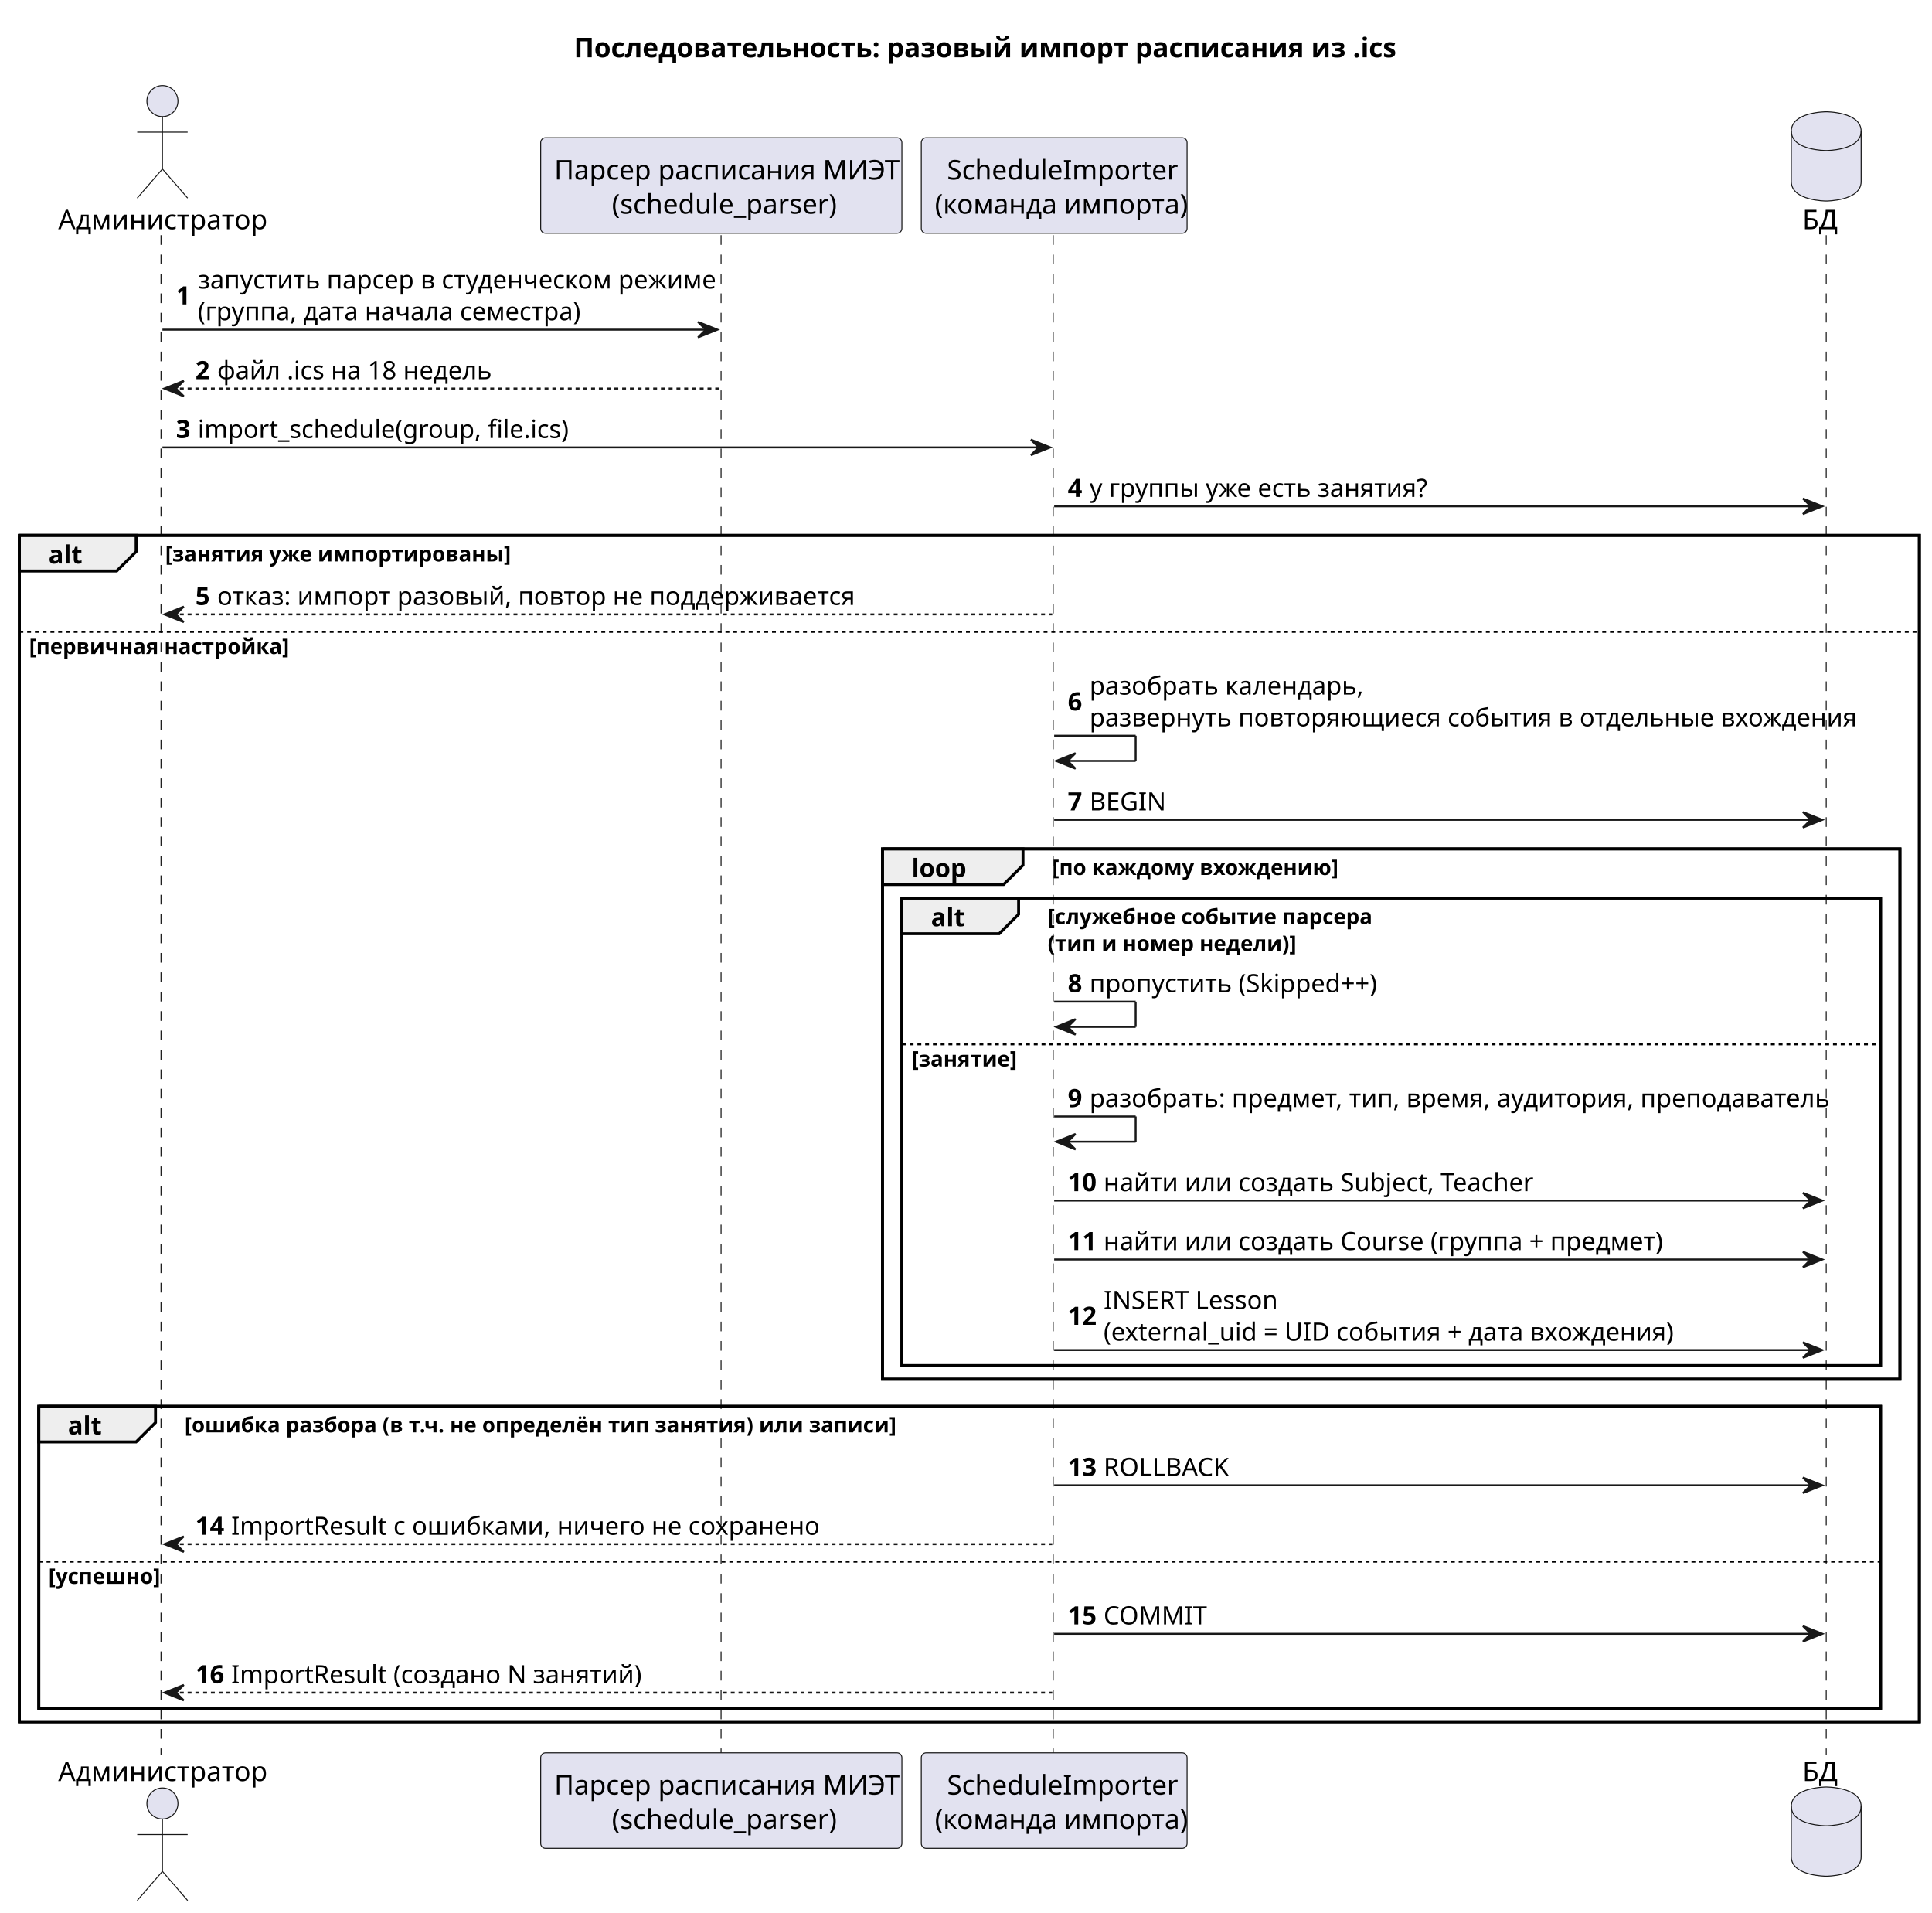
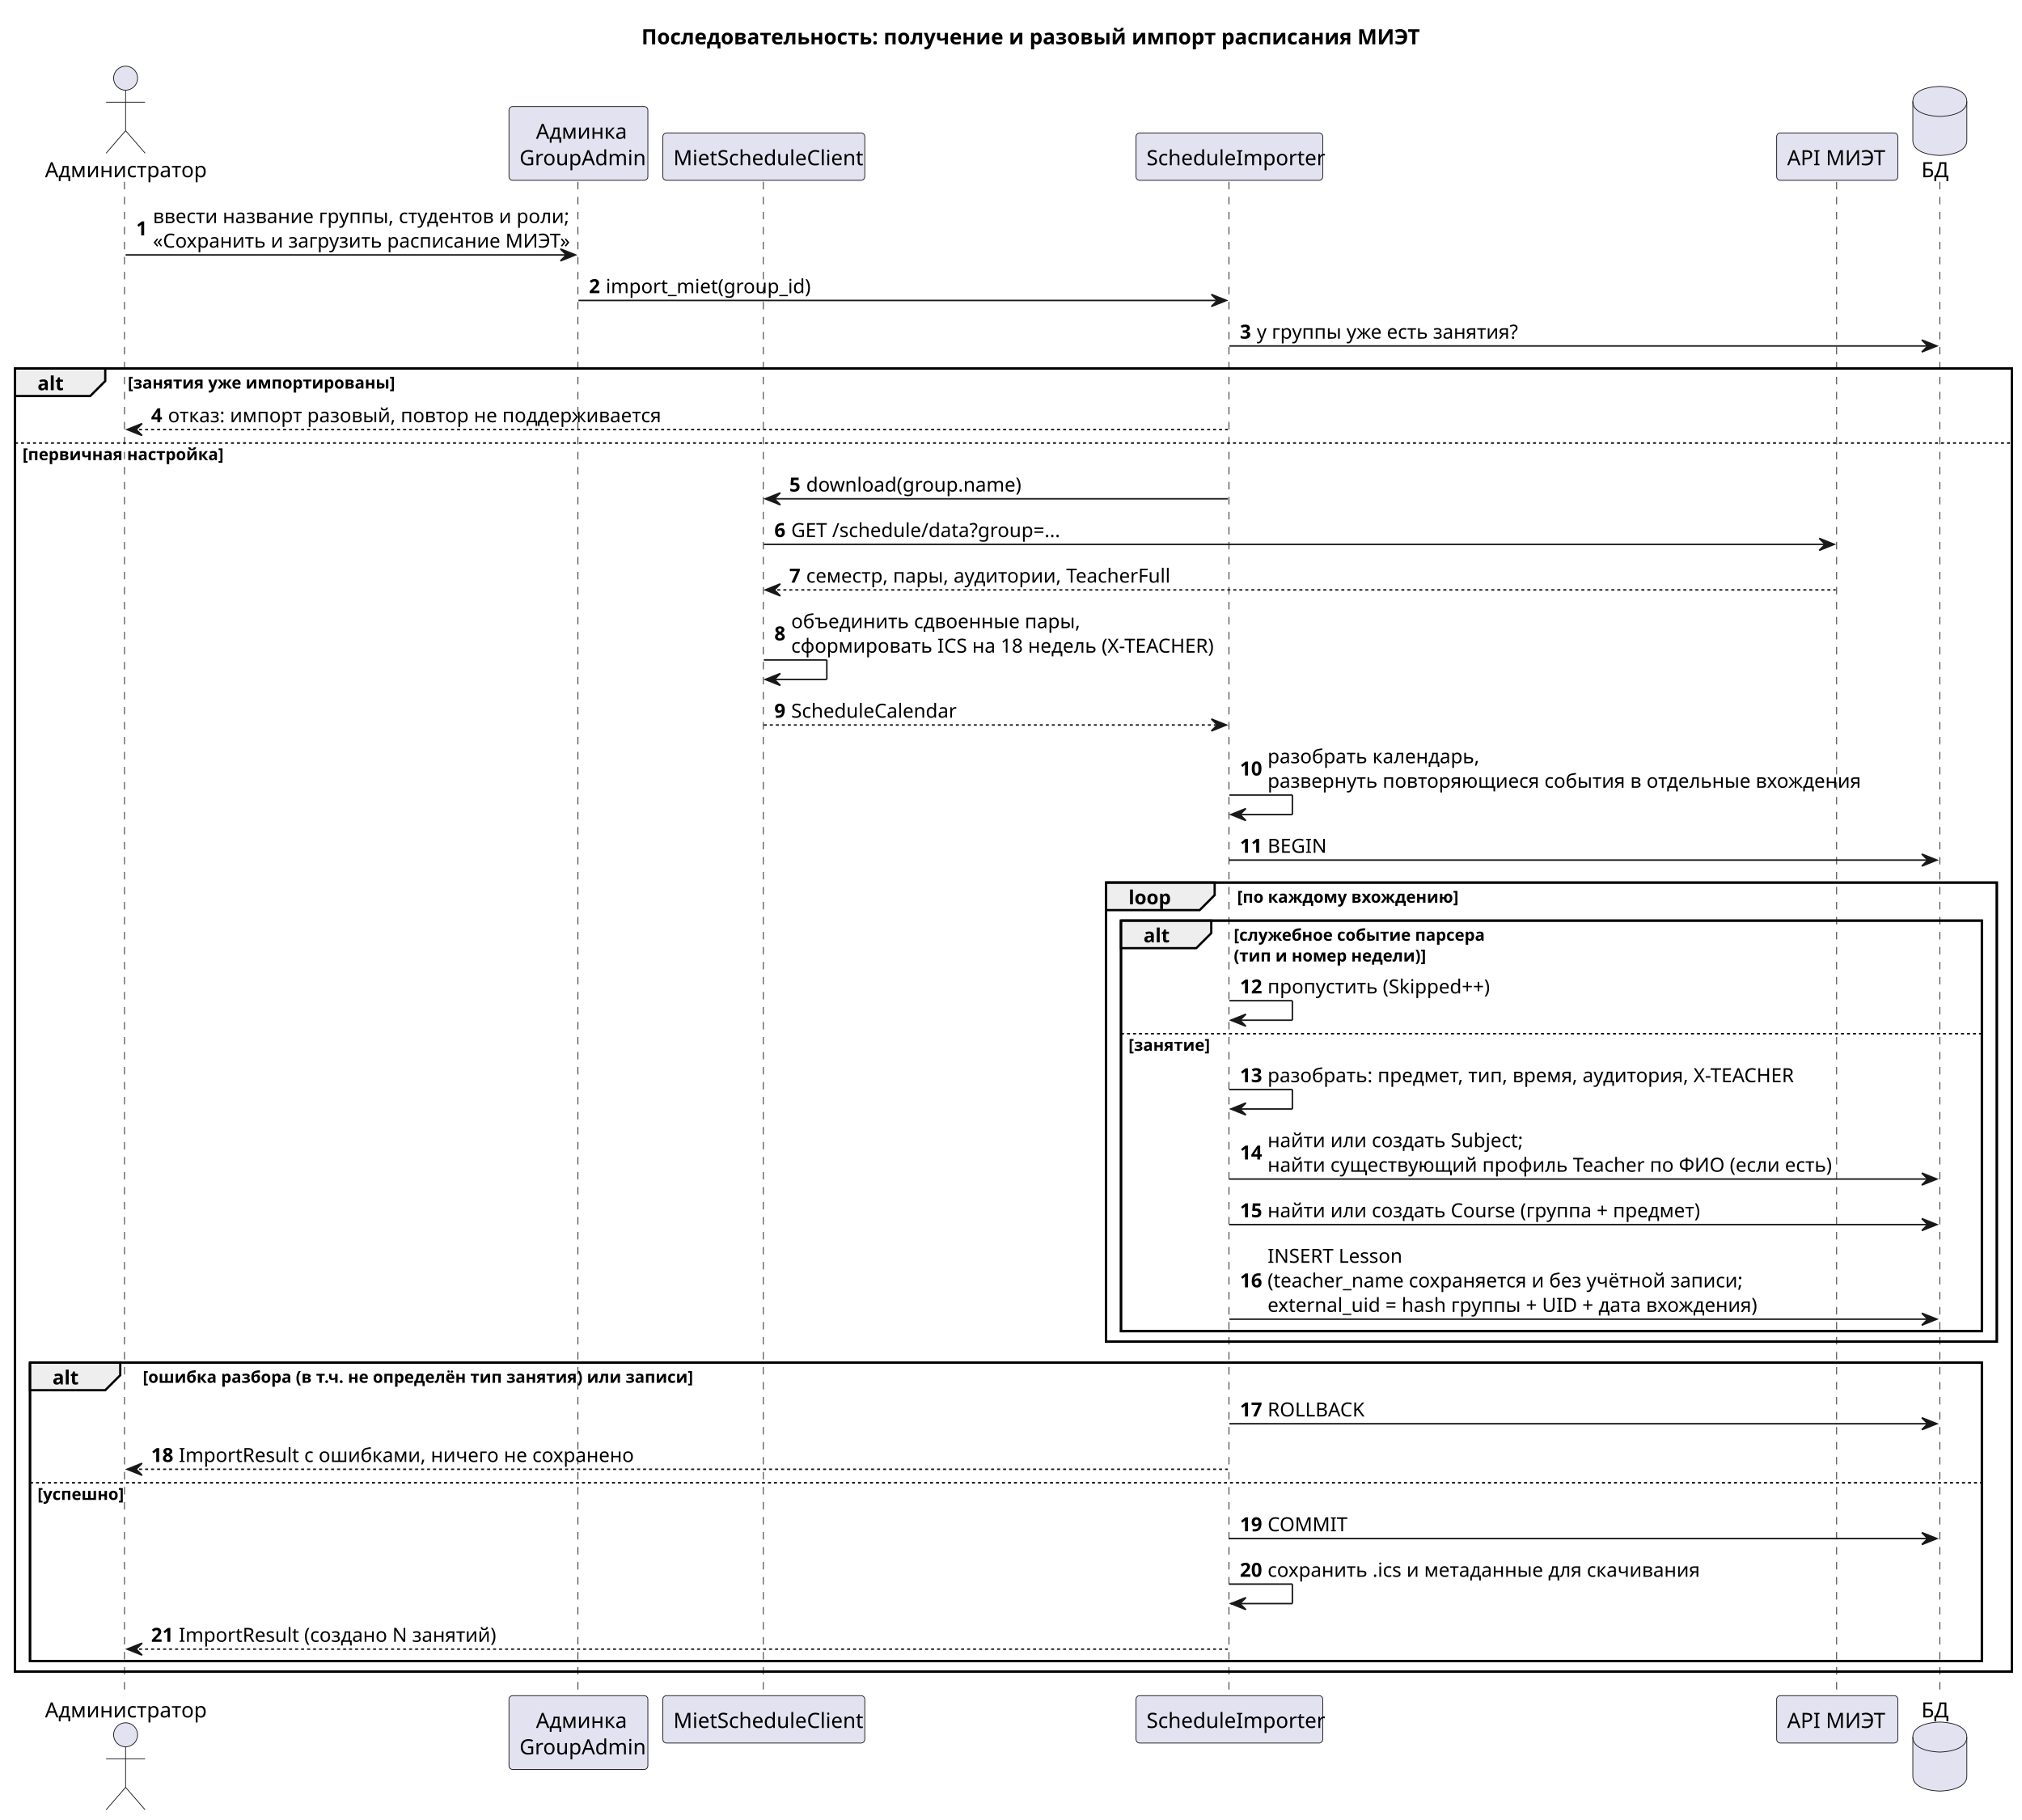
- <svg xmlns="http://www.w3.org/2000/svg" contentStyleType="text/css" data-diagram-type="SEQUENCE" height="986px" preserveAspectRatio="none" style="width:996px;height:986px;background:#FFFFFF;" version="1.1" viewBox="0 0 996 986" width="996px" zoomAndPan="magnify">
+ <svg xmlns="http://www.w3.org/2000/svg" contentStyleType="text/css" data-diagram-type="SEQUENCE" height="1213px" preserveAspectRatio="none" style="width:1348px;height:1213px;background:#FFFFFF;" version="1.1" viewBox="0 0 1348 1213" width="1348px" zoomAndPan="magnify">
  <defs />
  <g>
-     <text fill="#000000" font-family="sans-serif" font-size="14" font-weight="bold" lengthAdjust="spacing" textLength="406.725" x="295.873" y="29.533">Последовательность: разовый импорт расписания из .ics</text>
-     <rect fill="none" height="611.508" style="stroke:#000000;stroke-width:1.5;" width="979.472" x="10" y="275.977" />
-     <rect fill="none" height="273.32" style="stroke:#000000;stroke-width:1.5;" width="524.519" x="454.953" y="437.57" />
-     <rect fill="none" height="240.969" style="stroke:#000000;stroke-width:1.5;" width="504.519" x="464.953" y="462.922" />
-     <rect fill="none" height="155.594" style="stroke:#000000;stroke-width:1.5;" width="949.472" x="20" y="724.891" />
-     <g>
-       <rect fill="#000000" fill-opacity="0" height="783.266" width="8" x="79.736" y="121.219" />
-       <line style="stroke:#181818;stroke-width:0.5;stroke-dasharray:5,5;" x1="83" x2="83" y1="121.219" y2="904.484" />
-     </g>
-     <g>
-       <rect fill="#000000" fill-opacity="0" height="783.266" width="8" x="367.844" y="121.219" />
-       <line style="stroke:#181818;stroke-width:0.5;stroke-dasharray:5,5;" x1="371.735" x2="371.735" y1="121.219" y2="904.484" />
-     </g>
-     <g>
-       <rect fill="#000000" fill-opacity="0" height="783.266" width="8" x="539.463" y="121.219" />
-       <line style="stroke:#181818;stroke-width:0.5;stroke-dasharray:5,5;" x1="542.953" x2="542.953" y1="121.219" y2="904.484" />
-     </g>
-     <g>
-       <rect fill="#000000" fill-opacity="0" height="783.266" width="8" x="937.472" y="121.219" />
-       <line style="stroke:#181818;stroke-width:0.5;stroke-dasharray:5,5;" x1="941.472" x2="941.472" y1="121.219" y2="904.484" />
+     <text fill="#000000" font-family="sans-serif" font-size="14" font-weight="bold" lengthAdjust="spacing" textLength="494.99" x="427.615" y="29.533">Последовательность: получение и разовый импорт расписания МИЭТ</text>
+     <rect fill="none" height="868.672" style="stroke:#000000;stroke-width:1.5;" width="1331.221" x="10" y="245.625" />
+     <rect fill="none" height="306.023" style="stroke:#000000;stroke-width:1.5;" width="593.887" x="737.334" y="588.328" />
+     <rect fill="none" height="273.672" style="stroke:#000000;stroke-width:1.5;" width="573.887" x="747.334" y="613.68" />
+     <rect fill="none" height="198.945" style="stroke:#000000;stroke-width:1.5;" width="1301.221" x="20" y="908.352" />
+     <g>
+       <rect fill="#000000" fill-opacity="0" height="1010.078" width="8" x="79.736" y="121.219" />
+       <line style="stroke:#181818;stroke-width:0.5;stroke-dasharray:5,5;" x1="83" x2="83" y1="121.219" y2="1131.297" />
+     </g>
+     <g>
+       <rect fill="#000000" fill-opacity="0" height="1010.078" width="8" x="381.612" y="121.219" />
+       <line style="stroke:#181818;stroke-width:0.5;stroke-dasharray:5,5;" x1="385.316" x2="385.316" y1="121.219" y2="1131.297" />
+     </g>
+     <g>
+       <rect fill="#000000" fill-opacity="0" height="1010.078" width="8" x="505.219" y="121.219" />
+       <line style="stroke:#181818;stroke-width:0.5;stroke-dasharray:5,5;" x1="508.909" x2="508.909" y1="121.219" y2="1131.297" />
+     </g>
+     <g>
+       <rect fill="#000000" fill-opacity="0" height="1010.078" width="8" x="815.585" y="121.219" />
+       <line style="stroke:#181818;stroke-width:0.5;stroke-dasharray:5,5;" x1="819.334" x2="819.334" y1="121.219" y2="1131.297" />
+     </g>
+     <g>
+       <rect fill="#000000" fill-opacity="0" height="1010.078" width="8" x="1220.824" y="121.219" />
+       <line style="stroke:#181818;stroke-width:0.5;stroke-dasharray:5,5;" x1="1224.427" x2="1224.427" y1="121.219" y2="1131.297" />
+     </g>
+     <g>
+       <rect fill="#000000" fill-opacity="0" height="1010.078" width="8" x="1289.221" y="121.219" />
+       <line style="stroke:#181818;stroke-width:0.5;stroke-dasharray:5,5;" x1="1293.221" x2="1293.221" y1="121.219" y2="1131.297" />
    </g>
    <g class="participant participant-head" data-participant="A">
      <text fill="#000000" font-family="sans-serif" font-size="14" lengthAdjust="spacing" textLength="101.473" x="30" y="118.143">Администратор</text>
      <ellipse cx="83.736" cy="52.109" fill="#E2E2F0" rx="8" ry="8" style="stroke:#181818;stroke-width:0.5;" />
      <path d="M83.736,60.109 L83.736,87.109 M70.736,68.109 L96.736,68.109 M83.736,87.109 L70.736,102.109 M83.736,87.109 L96.736,102.109" fill="none" style="stroke:#181818;stroke-width:0.5;" />
    </g>
    <g class="participant participant-tail" data-participant="A">
-       <text fill="#000000" font-family="sans-serif" font-size="14" lengthAdjust="spacing" textLength="101.473" x="30" y="918.018">Администратор</text>
-       <ellipse cx="83.736" cy="929.594" fill="#E2E2F0" rx="8" ry="8" style="stroke:#181818;stroke-width:0.5;" />
-       <path d="M83.736,937.594 L83.736,964.594 M70.736,945.594 L96.736,945.594 M83.736,964.594 L70.736,979.594 M83.736,964.594 L96.736,979.594" fill="none" style="stroke:#181818;stroke-width:0.5;" />
+       <text fill="#000000" font-family="sans-serif" font-size="14" lengthAdjust="spacing" textLength="101.473" x="30" y="1144.83">Администратор</text>
+       <ellipse cx="83.736" cy="1156.406" fill="#E2E2F0" rx="8" ry="8" style="stroke:#181818;stroke-width:0.5;" />
+       <path d="M83.736,1164.406 L83.736,1191.406 M70.736,1172.406 L96.736,1172.406 M83.736,1191.406 L70.736,1206.406 M83.736,1191.406 L96.736,1206.406" fill="none" style="stroke:#181818;stroke-width:0.5;" />
+     </g>
+     <g class="participant participant-head" data-participant="UI">
+       <rect fill="#E2E2F0" height="49.219" rx="2.5" ry="2.5" style="stroke:#181818;stroke-width:0.5;" width="92.593" x="339.316" y="71" />
+       <text fill="#000000" font-family="sans-serif" font-size="14" lengthAdjust="spacing" textLength="56.595" x="357.315" y="92.533">Админка</text>
+       <text fill="#000000" font-family="sans-serif" font-size="14" lengthAdjust="spacing" textLength="78.593" x="346.316" y="110.143">GroupAdmin</text>
+     </g>
+     <g class="participant participant-tail" data-participant="UI">
+       <rect fill="#E2E2F0" height="49.219" rx="2.5" ry="2.5" style="stroke:#181818;stroke-width:0.5;" width="92.593" x="339.316" y="1130.297" />
+       <text fill="#000000" font-family="sans-serif" font-size="14" lengthAdjust="spacing" textLength="56.595" x="357.315" y="1151.83">Админка</text>
+       <text fill="#000000" font-family="sans-serif" font-size="14" lengthAdjust="spacing" textLength="78.593" x="346.316" y="1169.439">GroupAdmin</text>
    </g>
    <g class="participant participant-head" data-participant="P">
-       <rect fill="#E2E2F0" height="49.219" rx="2.5" ry="2.5" style="stroke:#181818;stroke-width:0.5;" width="186.218" x="278.735" y="71" />
-       <text fill="#000000" font-family="sans-serif" font-size="14" lengthAdjust="spacing" textLength="172.218" x="285.735" y="92.533">Парсер расписания МИЭТ</text>
-       <text fill="#000000" font-family="sans-serif" font-size="14" lengthAdjust="spacing" textLength="112.834" x="315.427" y="110.143">(schedule_parser)</text>
+       <rect fill="#E2E2F0" height="31.609" rx="2.5" ry="2.5" style="stroke:#181818;stroke-width:0.5;" width="134.62" x="441.909" y="88.609" />
+       <text fill="#000000" font-family="sans-serif" font-size="14" lengthAdjust="spacing" textLength="120.62" x="448.909" y="110.143">MietScheduleClient</text>
    </g>
    <g class="participant participant-tail" data-participant="P">
-       <rect fill="#E2E2F0" height="49.219" rx="2.5" ry="2.5" style="stroke:#181818;stroke-width:0.5;" width="186.218" x="278.735" y="903.484" />
-       <text fill="#000000" font-family="sans-serif" font-size="14" lengthAdjust="spacing" textLength="172.218" x="285.735" y="925.018">Парсер расписания МИЭТ</text>
-       <text fill="#000000" font-family="sans-serif" font-size="14" lengthAdjust="spacing" textLength="112.834" x="315.427" y="942.627">(schedule_parser)</text>
+       <rect fill="#E2E2F0" height="31.609" rx="2.5" ry="2.5" style="stroke:#181818;stroke-width:0.5;" width="134.62" x="441.909" y="1130.297" />
+       <text fill="#000000" font-family="sans-serif" font-size="14" lengthAdjust="spacing" textLength="120.62" x="448.909" y="1151.83">MietScheduleClient</text>
    </g>
    <g class="participant participant-head" data-participant="I">
-       <rect fill="#E2E2F0" height="49.219" rx="2.5" ry="2.5" style="stroke:#181818;stroke-width:0.5;" width="137.019" x="474.953" y="71" />
-       <text fill="#000000" font-family="sans-serif" font-size="14" lengthAdjust="spacing" textLength="110.503" x="488.211" y="92.533">ScheduleImporter</text>
-       <text fill="#000000" font-family="sans-serif" font-size="14" lengthAdjust="spacing" textLength="123.019" x="481.953" y="110.143">(команда импорта)</text>
+       <rect fill="#E2E2F0" height="31.609" rx="2.5" ry="2.5" style="stroke:#181818;stroke-width:0.5;" width="124.503" x="757.334" y="88.609" />
+       <text fill="#000000" font-family="sans-serif" font-size="14" lengthAdjust="spacing" textLength="110.503" x="764.334" y="110.143">ScheduleImporter</text>
    </g>
    <g class="participant participant-tail" data-participant="I">
-       <rect fill="#E2E2F0" height="49.219" rx="2.5" ry="2.5" style="stroke:#181818;stroke-width:0.5;" width="137.019" x="474.953" y="903.484" />
-       <text fill="#000000" font-family="sans-serif" font-size="14" lengthAdjust="spacing" textLength="110.503" x="488.211" y="925.018">ScheduleImporter</text>
-       <text fill="#000000" font-family="sans-serif" font-size="14" lengthAdjust="spacing" textLength="123.019" x="481.953" y="942.627">(команда импорта)</text>
+       <rect fill="#E2E2F0" height="31.609" rx="2.5" ry="2.5" style="stroke:#181818;stroke-width:0.5;" width="124.503" x="757.334" y="1130.297" />
+       <text fill="#000000" font-family="sans-serif" font-size="14" lengthAdjust="spacing" textLength="110.503" x="764.334" y="1151.83">ScheduleImporter</text>
+     </g>
+     <g class="participant participant-head" data-participant="API">
+       <rect fill="#E2E2F0" height="31.609" rx="2.5" ry="2.5" style="stroke:#181818;stroke-width:0.5;" width="80.794" x="1184.427" y="88.609" />
+       <text fill="#000000" font-family="sans-serif" font-size="14" lengthAdjust="spacing" textLength="66.794" x="1191.427" y="110.143">API МИЭТ</text>
+     </g>
+     <g class="participant participant-tail" data-participant="API">
+       <rect fill="#E2E2F0" height="31.609" rx="2.5" ry="2.5" style="stroke:#181818;stroke-width:0.5;" width="80.794" x="1184.427" y="1130.297" />
+       <text fill="#000000" font-family="sans-serif" font-size="14" lengthAdjust="spacing" textLength="66.794" x="1191.427" y="1151.83">API МИЭТ</text>
    </g>
    <g class="participant participant-head" data-participant="DB">
-       <text fill="#000000" font-family="sans-serif" font-size="14" lengthAdjust="spacing" textLength="18.669" x="929.137" y="118.143">БД</text>
-       <path d="M923.472,67.609 C923.472,57.609 941.472,57.609 941.472,57.609 C941.472,57.609 959.472,57.609 959.472,67.609 L959.472,93.609 C959.472,103.609 941.472,103.609 941.472,103.609 C941.472,103.609 923.472,103.609 923.472,93.609 L923.472,67.609" fill="#E2E2F0" style="stroke:#181818;stroke-width:0.5;" />
-       <path d="M923.472,67.609 C923.472,77.609 941.472,77.609 941.472,77.609 C941.472,77.609 959.472,77.609 959.472,67.609" fill="none" style="stroke:#181818;stroke-width:0.5;" />
+       <text fill="#000000" font-family="sans-serif" font-size="14" lengthAdjust="spacing" textLength="18.669" x="1280.887" y="118.143">БД</text>
+       <path d="M1275.221,67.609 C1275.221,57.609 1293.221,57.609 1293.221,57.609 C1293.221,57.609 1311.221,57.609 1311.221,67.609 L1311.221,93.609 C1311.221,103.609 1293.221,103.609 1293.221,103.609 C1293.221,103.609 1275.221,103.609 1275.221,93.609 L1275.221,67.609" fill="#E2E2F0" style="stroke:#181818;stroke-width:0.5;" />
+       <path d="M1275.221,67.609 C1275.221,77.609 1293.221,77.609 1293.221,77.609 C1293.221,77.609 1311.221,77.609 1311.221,67.609" fill="none" style="stroke:#181818;stroke-width:0.5;" />
    </g>
    <g class="participant participant-tail" data-participant="DB">
-       <text fill="#000000" font-family="sans-serif" font-size="14" lengthAdjust="spacing" textLength="18.669" x="929.137" y="918.018">БД</text>
-       <path d="M923.472,931.094 C923.472,921.094 941.472,921.094 941.472,921.094 C941.472,921.094 959.472,921.094 959.472,931.094 L959.472,957.094 C959.472,967.094 941.472,967.094 941.472,967.094 C941.472,967.094 923.472,967.094 923.472,957.094 L923.472,931.094" fill="#E2E2F0" style="stroke:#181818;stroke-width:0.5;" />
-       <path d="M923.472,931.094 C923.472,941.094 941.472,941.094 941.472,941.094 C941.472,941.094 959.472,941.094 959.472,931.094" fill="none" style="stroke:#181818;stroke-width:0.5;" />
-     </g>
-     <g class="message" data-participant-1="A" data-participant-2="P">
-       <polygon fill="#181818" points="359.844,165.922,369.844,169.922,359.844,173.922,363.844,169.922" style="stroke:#181818;stroke-width:1;" />
-       <line style="stroke:#181818;stroke-width:1;" x1="83.736" x2="365.844" y1="169.922" y2="169.922" />
+       <text fill="#000000" font-family="sans-serif" font-size="14" lengthAdjust="spacing" textLength="18.669" x="1280.887" y="1144.83">БД</text>
+       <path d="M1275.221,1157.906 C1275.221,1147.906 1293.221,1147.906 1293.221,1147.906 C1293.221,1147.906 1311.221,1147.906 1311.221,1157.906 L1311.221,1183.906 C1311.221,1193.906 1293.221,1193.906 1293.221,1193.906 C1293.221,1193.906 1275.221,1193.906 1275.221,1183.906 L1275.221,1157.906" fill="#E2E2F0" style="stroke:#181818;stroke-width:0.5;" />
+       <path d="M1275.221,1157.906 C1275.221,1167.906 1293.221,1167.906 1293.221,1167.906 C1293.221,1167.906 1311.221,1167.906 1311.221,1157.906" fill="none" style="stroke:#181818;stroke-width:0.5;" />
+     </g>
+     <g class="message" data-participant-1="A" data-participant-2="UI">
+       <polygon fill="#181818" points="373.612,165.922,383.612,169.922,373.612,173.922,377.612,169.922" style="stroke:#181818;stroke-width:1;" />
+       <line style="stroke:#181818;stroke-width:1;" x1="83.736" x2="379.612" y1="169.922" y2="169.922" />
      <text fill="#000000" font-family="sans-serif" font-size="13" font-weight="bold" lengthAdjust="spacing" textLength="7.23" x="90.736" y="156.89">1</text>
-       <text fill="#000000" font-family="sans-serif" font-size="13" lengthAdjust="spacing" textLength="252.878" x="101.966" y="148.714">запустить парсер в студенческом режиме</text>
-       <text fill="#000000" font-family="sans-serif" font-size="13" lengthAdjust="spacing" textLength="190.925" x="101.966" y="165.065">(группа, дата начала семестра)</text>
-     </g>
-     <g class="message" data-participant-1="P" data-participant-2="A">
-       <polygon fill="#181818" points="94.736,196.273,84.736,200.273,94.736,204.273,90.736,200.273" style="stroke:#181818;stroke-width:1;" />
-       <line style="stroke:#181818;stroke-width:1;stroke-dasharray:2,2;" x1="88.736" x2="370.844" y1="200.273" y2="200.273" />
-       <text fill="#000000" font-family="sans-serif" font-size="13" font-weight="bold" lengthAdjust="spacing" textLength="7.23" x="100.736" y="195.417">2</text>
-       <text fill="#000000" font-family="sans-serif" font-size="13" lengthAdjust="spacing" textLength="139.172" x="111.966" y="195.417">файл .ics на 18 недель</text>
-     </g>
-     <g class="message" data-participant-1="A" data-participant-2="I">
-       <polygon fill="#181818" points="531.463,226.625,541.463,230.625,531.463,234.625,535.463,230.625" style="stroke:#181818;stroke-width:1;" />
-       <line style="stroke:#181818;stroke-width:1;" x1="83.736" x2="537.463" y1="230.625" y2="230.625" />
-       <text fill="#000000" font-family="sans-serif" font-size="13" font-weight="bold" lengthAdjust="spacing" textLength="7.23" x="90.736" y="225.769">3</text>
-       <text fill="#000000" font-family="sans-serif" font-size="13" lengthAdjust="spacing" textLength="180.635" x="101.966" y="225.769">import_schedule(group, file.ics)</text>
-     </g>
-     <g class="message" data-participant-1="I" data-participant-2="DB">
-       <polygon fill="#181818" points="929.472,256.977,939.472,260.977,929.472,264.977,933.472,260.977" style="stroke:#181818;stroke-width:1;" />
-       <line style="stroke:#181818;stroke-width:1;" x1="543.463" x2="935.472" y1="260.977" y2="260.977" />
-       <text fill="#000000" font-family="sans-serif" font-size="13" font-weight="bold" lengthAdjust="spacing" textLength="7.23" x="550.463" y="256.12">4</text>
-       <text fill="#000000" font-family="sans-serif" font-size="13" lengthAdjust="spacing" textLength="166.62" x="561.693" y="256.12">у группы уже есть занятия?</text>
-     </g>
-     <path d="M10,275.977 L70.171,275.977 L70.171,284.328 L60.171,294.328 L10,294.328 L10,275.977" fill="#EEEEEE" style="stroke:#000000;stroke-width:1.5;" />
-     <rect fill="none" height="611.508" style="stroke:#000000;stroke-width:1.5;" width="979.472" x="10" y="275.977" />
-     <text fill="#000000" font-family="sans-serif" font-size="13" font-weight="bold" lengthAdjust="spacing" textLength="15.171" x="25" y="290.472">alt</text>
-     <text fill="#000000" font-family="sans-serif" font-size="11" font-weight="bold" lengthAdjust="spacing" textLength="166.176" x="85.171" y="289.396">[занятия уже импортированы]</text>
+       <text fill="#000000" font-family="sans-serif" font-size="13" lengthAdjust="spacing" textLength="261.72" x="101.966" y="148.714">ввести название группы, студентов и роли;</text>
+       <text fill="#000000" font-family="sans-serif" font-size="13" lengthAdjust="spacing" textLength="266.646" x="101.966" y="165.065">«Сохранить и загрузить расписание МИЭТ»</text>
+     </g>
+     <g class="message" data-participant-1="UI" data-participant-2="I">
+       <polygon fill="#181818" points="807.585,196.273,817.585,200.273,807.585,204.273,811.585,200.273" style="stroke:#181818;stroke-width:1;" />
+       <line style="stroke:#181818;stroke-width:1;" x1="385.612" x2="813.585" y1="200.273" y2="200.273" />
+       <text fill="#000000" font-family="sans-serif" font-size="13" font-weight="bold" lengthAdjust="spacing" textLength="7.23" x="392.612" y="195.417">2</text>
+       <text fill="#000000" font-family="sans-serif" font-size="13" lengthAdjust="spacing" textLength="127.163" x="403.842" y="195.417">import_miet(group_id)</text>
+     </g>
+     <g class="message" data-participant-1="I" data-participant-2="DB">
+       <polygon fill="#181818" points="1281.221,226.625,1291.221,230.625,1281.221,234.625,1285.221,230.625" style="stroke:#181818;stroke-width:1;" />
+       <line style="stroke:#181818;stroke-width:1;" x1="819.585" x2="1287.221" y1="230.625" y2="230.625" />
+       <text fill="#000000" font-family="sans-serif" font-size="13" font-weight="bold" lengthAdjust="spacing" textLength="7.23" x="826.585" y="225.769">3</text>
+       <text fill="#000000" font-family="sans-serif" font-size="13" lengthAdjust="spacing" textLength="166.62" x="837.815" y="225.769">у группы уже есть занятия?</text>
+     </g>
+     <path d="M10,245.625 L70.171,245.625 L70.171,253.977 L60.171,263.977 L10,263.977 L10,245.625" fill="#EEEEEE" style="stroke:#000000;stroke-width:1.5;" />
+     <rect fill="none" height="868.672" style="stroke:#000000;stroke-width:1.5;" width="1331.221" x="10" y="245.625" />
+     <text fill="#000000" font-family="sans-serif" font-size="13" font-weight="bold" lengthAdjust="spacing" textLength="15.171" x="25" y="260.12">alt</text>
+     <text fill="#000000" font-family="sans-serif" font-size="11" font-weight="bold" lengthAdjust="spacing" textLength="166.176" x="85.171" y="259.044">[занятия уже импортированы]</text>
    <g class="message" data-participant-1="I" data-participant-2="A">
-       <polygon fill="#181818" points="94.736,312.68,84.736,316.68,94.736,320.68,90.736,316.68" style="stroke:#181818;stroke-width:1;" />
-       <line style="stroke:#181818;stroke-width:1;stroke-dasharray:2,2;" x1="88.736" x2="542.463" y1="316.68" y2="316.68" />
-       <text fill="#000000" font-family="sans-serif" font-size="13" font-weight="bold" lengthAdjust="spacing" textLength="7.23" x="100.736" y="311.823">5</text>
-       <text fill="#000000" font-family="sans-serif" font-size="13" lengthAdjust="spacing" textLength="308.877" x="111.966" y="311.823">отказ: импорт разовый, повтор не поддерживается</text>
-     </g>
-     <line style="stroke:#000000;stroke-width:1;stroke-dasharray:2,2;" x1="10" x2="989.472" y1="325.68" y2="325.68" />
-     <text fill="#000000" font-family="sans-serif" font-size="11" font-weight="bold" lengthAdjust="spacing" textLength="125.044" x="15" y="337.099">[первичная настройка]</text>
-     <g class="message" data-participant-1="I" data-participant-2="I">
-       <line style="stroke:#181818;stroke-width:1;" x1="543.463" x2="585.463" y1="379.219" y2="379.219" />
-       <line style="stroke:#181818;stroke-width:1;" x1="585.463" x2="585.463" y1="379.219" y2="392.219" />
-       <line style="stroke:#181818;stroke-width:1;" x1="544.463" x2="585.463" y1="392.219" y2="392.219" />
-       <polygon fill="#181818" points="554.463,388.219,544.463,392.219,554.463,396.219,550.463,392.219" style="stroke:#181818;stroke-width:1;" />
-       <text fill="#000000" font-family="sans-serif" font-size="13" font-weight="bold" lengthAdjust="spacing" textLength="7.23" x="550.463" y="366.187">6</text>
-       <text fill="#000000" font-family="sans-serif" font-size="13" lengthAdjust="spacing" textLength="133.237" x="561.693" y="358.011">разобрать календарь,</text>
-       <text fill="#000000" font-family="sans-serif" font-size="13" lengthAdjust="spacing" textLength="372.779" x="561.693" y="374.362">развернуть повторяющиеся события в отдельные вхождения</text>
-     </g>
-     <g class="message" data-participant-1="I" data-participant-2="DB">
-       <polygon fill="#181818" points="929.472,418.57,939.472,422.57,929.472,426.57,933.472,422.57" style="stroke:#181818;stroke-width:1;" />
-       <line style="stroke:#181818;stroke-width:1;" x1="543.463" x2="935.472" y1="422.57" y2="422.57" />
-       <text fill="#000000" font-family="sans-serif" font-size="13" font-weight="bold" lengthAdjust="spacing" textLength="7.23" x="550.463" y="417.714">7</text>
-       <text fill="#000000" font-family="sans-serif" font-size="13" lengthAdjust="spacing" textLength="40.454" x="561.693" y="417.714">BEGIN</text>
-     </g>
-     <path d="M454.953,437.57 L527.388,437.57 L527.388,445.922 L517.388,455.922 L454.953,455.922 L454.953,437.57" fill="#EEEEEE" style="stroke:#000000;stroke-width:1.5;" />
-     <rect fill="none" height="273.32" style="stroke:#000000;stroke-width:1.5;" width="524.519" x="454.953" y="437.57" />
-     <text fill="#000000" font-family="sans-serif" font-size="13" font-weight="bold" lengthAdjust="spacing" textLength="27.435" x="469.953" y="452.065">loop</text>
-     <text fill="#000000" font-family="sans-serif" font-size="11" font-weight="bold" lengthAdjust="spacing" textLength="137.478" x="542.388" y="450.989">[по каждому вхождению]</text>
-     <path d="M464.953,462.922 L525.124,462.922 L525.124,471.273 L515.124,481.273 L464.953,481.273 L464.953,462.922" fill="#EEEEEE" style="stroke:#000000;stroke-width:1.5;" />
-     <rect fill="none" height="240.969" style="stroke:#000000;stroke-width:1.5;" width="504.519" x="464.953" y="462.922" />
-     <text fill="#000000" font-family="sans-serif" font-size="13" font-weight="bold" lengthAdjust="spacing" textLength="15.171" x="479.953" y="477.417">alt</text>
-     <text fill="#000000" font-family="sans-serif" font-size="11" font-weight="bold" lengthAdjust="spacing" textLength="161.036" x="540.124" y="476.341">[служебное событие парсера</text>
-     <text fill="#000000" font-family="sans-serif" font-size="11" font-weight="bold" lengthAdjust="spacing" textLength="119.663" x="540.124" y="490.177">(тип и номер недели)]</text>
-     <g class="message" data-participant-1="I" data-participant-2="I">
-       <line style="stroke:#181818;stroke-width:1;" x1="543.463" x2="585.463" y1="516.297" y2="516.297" />
-       <line style="stroke:#181818;stroke-width:1;" x1="585.463" x2="585.463" y1="516.297" y2="529.297" />
-       <line style="stroke:#181818;stroke-width:1;" x1="544.463" x2="585.463" y1="529.297" y2="529.297" />
-       <polygon fill="#181818" points="554.463,525.297,544.463,529.297,554.463,533.297,550.463,529.297" style="stroke:#181818;stroke-width:1;" />
-       <text fill="#000000" font-family="sans-serif" font-size="13" font-weight="bold" lengthAdjust="spacing" textLength="7.23" x="550.463" y="511.44">8</text>
-       <text fill="#000000" font-family="sans-serif" font-size="13" lengthAdjust="spacing" textLength="141.915" x="561.693" y="511.44">пропустить (Skipped++)</text>
-     </g>
-     <line style="stroke:#000000;stroke-width:1;stroke-dasharray:2,2;" x1="464.953" x2="969.472" y1="538.297" y2="538.297" />
-     <text fill="#000000" font-family="sans-serif" font-size="11" font-weight="bold" lengthAdjust="spacing" textLength="50.241" x="469.953" y="549.716">[занятие]</text>
-     <g class="message" data-participant-1="I" data-participant-2="I">
-       <line style="stroke:#181818;stroke-width:1;" x1="543.463" x2="585.463" y1="575.484" y2="575.484" />
-       <line style="stroke:#181818;stroke-width:1;" x1="585.463" x2="585.463" y1="575.484" y2="588.484" />
-       <line style="stroke:#181818;stroke-width:1;" x1="544.463" x2="585.463" y1="588.484" y2="588.484" />
-       <polygon fill="#181818" points="554.463,584.484,544.463,588.484,554.463,592.484,550.463,588.484" style="stroke:#181818;stroke-width:1;" />
-       <text fill="#000000" font-family="sans-serif" font-size="13" font-weight="bold" lengthAdjust="spacing" textLength="7.23" x="550.463" y="570.628">9</text>
-       <text fill="#000000" font-family="sans-serif" font-size="13" lengthAdjust="spacing" textLength="362.762" x="561.693" y="570.628">разобрать: предмет, тип, время, аудитория, преподаватель</text>
-     </g>
-     <g class="message" data-participant-1="I" data-participant-2="DB">
-       <polygon fill="#181818" points="929.472,614.836,939.472,618.836,929.472,622.836,933.472,618.836" style="stroke:#181818;stroke-width:1;" />
-       <line style="stroke:#181818;stroke-width:1;" x1="543.463" x2="935.472" y1="618.836" y2="618.836" />
-       <text fill="#000000" font-family="sans-serif" font-size="13" font-weight="bold" lengthAdjust="spacing" textLength="14.46" x="550.463" y="613.98">10</text>
-       <text fill="#000000" font-family="sans-serif" font-size="13" lengthAdjust="spacing" textLength="213.338" x="568.923" y="613.98">найти или создать Subject, Teacher</text>
-     </g>
-     <g class="message" data-participant-1="I" data-participant-2="DB">
-       <polygon fill="#181818" points="929.472,645.188,939.472,649.188,929.472,653.188,933.472,649.188" style="stroke:#181818;stroke-width:1;" />
-       <line style="stroke:#181818;stroke-width:1;" x1="543.463" x2="935.472" y1="649.188" y2="649.188" />
-       <text fill="#000000" font-family="sans-serif" font-size="13" font-weight="bold" lengthAdjust="spacing" textLength="14.46" x="550.463" y="644.331">11</text>
-       <text fill="#000000" font-family="sans-serif" font-size="13" lengthAdjust="spacing" textLength="275.044" x="568.923" y="644.331">найти или создать Course (группа + предмет)</text>
-     </g>
-     <g class="message" data-participant-1="I" data-participant-2="DB">
-       <polygon fill="#181818" points="929.472,691.891,939.472,695.891,929.472,699.891,933.472,695.891" style="stroke:#181818;stroke-width:1;" />
-       <line style="stroke:#181818;stroke-width:1;" x1="543.463" x2="935.472" y1="695.891" y2="695.891" />
-       <text fill="#000000" font-family="sans-serif" font-size="13" font-weight="bold" lengthAdjust="spacing" textLength="14.46" x="550.463" y="682.858">12</text>
-       <text fill="#000000" font-family="sans-serif" font-size="13" lengthAdjust="spacing" textLength="93.203" x="568.923" y="674.683">INSERT Lesson</text>
-       <text fill="#000000" font-family="sans-serif" font-size="13" lengthAdjust="spacing" textLength="283.131" x="568.923" y="691.034">(external_uid = UID события + дата вхождения)</text>
-     </g>
-     <path d="M20,724.891 L80.171,724.891 L80.171,733.242 L70.171,743.242 L20,743.242 L20,724.891" fill="#EEEEEE" style="stroke:#000000;stroke-width:1.5;" />
-     <rect fill="none" height="155.594" style="stroke:#000000;stroke-width:1.5;" width="949.472" x="20" y="724.891" />
-     <text fill="#000000" font-family="sans-serif" font-size="13" font-weight="bold" lengthAdjust="spacing" textLength="15.171" x="35" y="739.386">alt</text>
-     <text fill="#000000" font-family="sans-serif" font-size="11" font-weight="bold" lengthAdjust="spacing" textLength="344.733" x="95.171" y="738.31">[ошибка разбора (в т.ч. не определён тип занятия) или записи]</text>
-     <g class="message" data-participant-1="I" data-participant-2="DB">
-       <polygon fill="#181818" points="929.472,761.594,939.472,765.594,929.472,769.594,933.472,765.594" style="stroke:#181818;stroke-width:1;" />
-       <line style="stroke:#181818;stroke-width:1;" x1="543.463" x2="935.472" y1="765.594" y2="765.594" />
-       <text fill="#000000" font-family="sans-serif" font-size="13" font-weight="bold" lengthAdjust="spacing" textLength="14.46" x="550.463" y="760.737">13</text>
-       <text fill="#000000" font-family="sans-serif" font-size="13" lengthAdjust="spacing" textLength="69.361" x="568.923" y="760.737">ROLLBACK</text>
+       <polygon fill="#181818" points="94.736,282.328,84.736,286.328,94.736,290.328,90.736,286.328" style="stroke:#181818;stroke-width:1;" />
+       <line style="stroke:#181818;stroke-width:1;stroke-dasharray:2,2;" x1="88.736" x2="818.585" y1="286.328" y2="286.328" />
+       <text fill="#000000" font-family="sans-serif" font-size="13" font-weight="bold" lengthAdjust="spacing" textLength="7.23" x="100.736" y="281.472">4</text>
+       <text fill="#000000" font-family="sans-serif" font-size="13" lengthAdjust="spacing" textLength="308.877" x="111.966" y="281.472">отказ: импорт разовый, повтор не поддерживается</text>
+     </g>
+     <line style="stroke:#000000;stroke-width:1;stroke-dasharray:2,2;" x1="10" x2="1341.221" y1="295.328" y2="295.328" />
+     <text fill="#000000" font-family="sans-serif" font-size="11" font-weight="bold" lengthAdjust="spacing" textLength="125.044" x="15" y="306.747">[первичная настройка]</text>
+     <g class="message" data-participant-1="I" data-participant-2="P">
+       <polygon fill="#181818" points="520.219,328.516,510.219,332.516,520.219,336.516,516.219,332.516" style="stroke:#181818;stroke-width:1;" />
+       <line style="stroke:#181818;stroke-width:1;" x1="514.219" x2="818.585" y1="332.516" y2="332.516" />
+       <text fill="#000000" font-family="sans-serif" font-size="13" font-weight="bold" lengthAdjust="spacing" textLength="7.23" x="526.219" y="327.659">5</text>
+       <text fill="#000000" font-family="sans-serif" font-size="13" lengthAdjust="spacing" textLength="133.694" x="537.449" y="327.659">download(group.name)</text>
+     </g>
+     <g class="message" data-participant-1="P" data-participant-2="API">
+       <polygon fill="#181818" points="1212.824,358.867,1222.824,362.867,1212.824,366.867,1216.824,362.867" style="stroke:#181818;stroke-width:1;" />
+       <line style="stroke:#181818;stroke-width:1;" x1="509.219" x2="1218.824" y1="362.867" y2="362.867" />
+       <text fill="#000000" font-family="sans-serif" font-size="13" font-weight="bold" lengthAdjust="spacing" textLength="7.23" x="516.219" y="358.011">6</text>
+       <text fill="#000000" font-family="sans-serif" font-size="13" lengthAdjust="spacing" textLength="173.805" x="527.449" y="358.011">GET /schedule/data?group=...</text>
+     </g>
+     <g class="message" data-participant-1="API" data-participant-2="P">
+       <polygon fill="#181818" points="520.219,389.219,510.219,393.219,520.219,397.219,516.219,393.219" style="stroke:#181818;stroke-width:1;" />
+       <line style="stroke:#181818;stroke-width:1;stroke-dasharray:2,2;" x1="514.219" x2="1223.824" y1="393.219" y2="393.219" />
+       <text fill="#000000" font-family="sans-serif" font-size="13" font-weight="bold" lengthAdjust="spacing" textLength="7.23" x="526.219" y="388.362">7</text>
+       <text fill="#000000" font-family="sans-serif" font-size="13" lengthAdjust="spacing" textLength="234.248" x="537.449" y="388.362">семестр, пары, аудитории, TeacherFull</text>
+     </g>
+     <g class="message" data-participant-1="P" data-participant-2="P">
+       <line style="stroke:#181818;stroke-width:1;" x1="509.219" x2="551.219" y1="439.922" y2="439.922" />
+       <line style="stroke:#181818;stroke-width:1;" x1="551.219" x2="551.219" y1="439.922" y2="452.922" />
+       <line style="stroke:#181818;stroke-width:1;" x1="510.219" x2="551.219" y1="452.922" y2="452.922" />
+       <polygon fill="#181818" points="520.219,448.922,510.219,452.922,520.219,456.922,516.219,452.922" style="stroke:#181818;stroke-width:1;" />
+       <text fill="#000000" font-family="sans-serif" font-size="13" font-weight="bold" lengthAdjust="spacing" textLength="7.23" x="516.219" y="426.89">8</text>
+       <text fill="#000000" font-family="sans-serif" font-size="13" lengthAdjust="spacing" textLength="180.108" x="527.449" y="418.714">объединить сдвоенные пары,</text>
+       <text fill="#000000" font-family="sans-serif" font-size="13" lengthAdjust="spacing" textLength="285.137" x="527.449" y="435.065">сформировать ICS на 18 недель (X-TEACHER)</text>
+     </g>
+     <g class="message" data-participant-1="P" data-participant-2="I">
+       <polygon fill="#181818" points="807.585,479.273,817.585,483.273,807.585,487.273,811.585,483.273" style="stroke:#181818;stroke-width:1;" />
+       <line style="stroke:#181818;stroke-width:1;stroke-dasharray:2,2;" x1="509.219" x2="813.585" y1="483.273" y2="483.273" />
+       <text fill="#000000" font-family="sans-serif" font-size="13" font-weight="bold" lengthAdjust="spacing" textLength="7.23" x="516.219" y="478.417">9</text>
+       <text fill="#000000" font-family="sans-serif" font-size="13" lengthAdjust="spacing" textLength="106.964" x="527.449" y="478.417">ScheduleCalendar</text>
+     </g>
+     <g class="message" data-participant-1="I" data-participant-2="I">
+       <line style="stroke:#181818;stroke-width:1;" x1="819.585" x2="861.585" y1="529.977" y2="529.977" />
+       <line style="stroke:#181818;stroke-width:1;" x1="861.585" x2="861.585" y1="529.977" y2="542.977" />
+       <line style="stroke:#181818;stroke-width:1;" x1="820.585" x2="861.585" y1="542.977" y2="542.977" />
+       <polygon fill="#181818" points="830.585,538.977,820.585,542.977,830.585,546.977,826.585,542.977" style="stroke:#181818;stroke-width:1;" />
+       <text fill="#000000" font-family="sans-serif" font-size="13" font-weight="bold" lengthAdjust="spacing" textLength="14.46" x="826.585" y="516.944">10</text>
+       <text fill="#000000" font-family="sans-serif" font-size="13" lengthAdjust="spacing" textLength="133.237" x="845.045" y="508.769">разобрать календарь,</text>
+       <text fill="#000000" font-family="sans-serif" font-size="13" lengthAdjust="spacing" textLength="372.779" x="845.045" y="525.12">развернуть повторяющиеся события в отдельные вхождения</text>
+     </g>
+     <g class="message" data-participant-1="I" data-participant-2="DB">
+       <polygon fill="#181818" points="1281.221,569.328,1291.221,573.328,1281.221,577.328,1285.221,573.328" style="stroke:#181818;stroke-width:1;" />
+       <line style="stroke:#181818;stroke-width:1;" x1="819.585" x2="1287.221" y1="573.328" y2="573.328" />
+       <text fill="#000000" font-family="sans-serif" font-size="13" font-weight="bold" lengthAdjust="spacing" textLength="14.46" x="826.585" y="568.472">11</text>
+       <text fill="#000000" font-family="sans-serif" font-size="13" lengthAdjust="spacing" textLength="40.454" x="845.045" y="568.472">BEGIN</text>
+     </g>
+     <path d="M737.334,588.328 L809.769,588.328 L809.769,596.68 L799.769,606.68 L737.334,606.68 L737.334,588.328" fill="#EEEEEE" style="stroke:#000000;stroke-width:1.5;" />
+     <rect fill="none" height="306.023" style="stroke:#000000;stroke-width:1.5;" width="593.887" x="737.334" y="588.328" />
+     <text fill="#000000" font-family="sans-serif" font-size="13" font-weight="bold" lengthAdjust="spacing" textLength="27.435" x="752.334" y="602.823">loop</text>
+     <text fill="#000000" font-family="sans-serif" font-size="11" font-weight="bold" lengthAdjust="spacing" textLength="137.478" x="824.769" y="601.747">[по каждому вхождению]</text>
+     <path d="M747.334,613.68 L807.505,613.68 L807.505,622.031 L797.505,632.031 L747.334,632.031 L747.334,613.68" fill="#EEEEEE" style="stroke:#000000;stroke-width:1.5;" />
+     <rect fill="none" height="273.672" style="stroke:#000000;stroke-width:1.5;" width="573.887" x="747.334" y="613.68" />
+     <text fill="#000000" font-family="sans-serif" font-size="13" font-weight="bold" lengthAdjust="spacing" textLength="15.171" x="762.334" y="628.175">alt</text>
+     <text fill="#000000" font-family="sans-serif" font-size="11" font-weight="bold" lengthAdjust="spacing" textLength="161.036" x="822.505" y="627.099">[служебное событие парсера</text>
+     <text fill="#000000" font-family="sans-serif" font-size="11" font-weight="bold" lengthAdjust="spacing" textLength="119.663" x="822.505" y="640.935">(тип и номер недели)]</text>
+     <g class="message" data-participant-1="I" data-participant-2="I">
+       <line style="stroke:#181818;stroke-width:1;" x1="819.585" x2="861.585" y1="667.055" y2="667.055" />
+       <line style="stroke:#181818;stroke-width:1;" x1="861.585" x2="861.585" y1="667.055" y2="680.055" />
+       <line style="stroke:#181818;stroke-width:1;" x1="820.585" x2="861.585" y1="680.055" y2="680.055" />
+       <polygon fill="#181818" points="830.585,676.055,820.585,680.055,830.585,684.055,826.585,680.055" style="stroke:#181818;stroke-width:1;" />
+       <text fill="#000000" font-family="sans-serif" font-size="13" font-weight="bold" lengthAdjust="spacing" textLength="14.46" x="826.585" y="662.198">12</text>
+       <text fill="#000000" font-family="sans-serif" font-size="13" lengthAdjust="spacing" textLength="141.915" x="845.045" y="662.198">пропустить (Skipped++)</text>
+     </g>
+     <line style="stroke:#000000;stroke-width:1;stroke-dasharray:2,2;" x1="747.334" x2="1321.221" y1="689.055" y2="689.055" />
+     <text fill="#000000" font-family="sans-serif" font-size="11" font-weight="bold" lengthAdjust="spacing" textLength="50.241" x="752.334" y="700.474">[занятие]</text>
+     <g class="message" data-participant-1="I" data-participant-2="I">
+       <line style="stroke:#181818;stroke-width:1;" x1="819.585" x2="861.585" y1="726.242" y2="726.242" />
+       <line style="stroke:#181818;stroke-width:1;" x1="861.585" x2="861.585" y1="726.242" y2="739.242" />
+       <line style="stroke:#181818;stroke-width:1;" x1="820.585" x2="861.585" y1="739.242" y2="739.242" />
+       <polygon fill="#181818" points="830.585,735.242,820.585,739.242,830.585,743.242,826.585,739.242" style="stroke:#181818;stroke-width:1;" />
+       <text fill="#000000" font-family="sans-serif" font-size="13" font-weight="bold" lengthAdjust="spacing" textLength="14.46" x="826.585" y="721.386">13</text>
+       <text fill="#000000" font-family="sans-serif" font-size="13" lengthAdjust="spacing" textLength="345.617" x="845.045" y="721.386">разобрать: предмет, тип, время, аудитория, X-TEACHER</text>
+     </g>
+     <g class="message" data-participant-1="I" data-participant-2="DB">
+       <polygon fill="#181818" points="1281.221,781.945,1291.221,785.945,1281.221,789.945,1285.221,785.945" style="stroke:#181818;stroke-width:1;" />
+       <line style="stroke:#181818;stroke-width:1;" x1="819.585" x2="1287.221" y1="785.945" y2="785.945" />
+       <text fill="#000000" font-family="sans-serif" font-size="13" font-weight="bold" lengthAdjust="spacing" textLength="14.46" x="826.585" y="772.913">14</text>
+       <text fill="#000000" font-family="sans-serif" font-size="13" lengthAdjust="spacing" textLength="162.037" x="845.045" y="764.737">найти или создать Subject;</text>
+       <text fill="#000000" font-family="sans-serif" font-size="13" lengthAdjust="spacing" textLength="360.731" x="845.045" y="781.089">найти существующий профиль Teacher по ФИО (если есть)</text>
+     </g>
+     <g class="message" data-participant-1="I" data-participant-2="DB">
+       <polygon fill="#181818" points="1281.221,812.297,1291.221,816.297,1281.221,820.297,1285.221,816.297" style="stroke:#181818;stroke-width:1;" />
+       <line style="stroke:#181818;stroke-width:1;" x1="819.585" x2="1287.221" y1="816.297" y2="816.297" />
+       <text fill="#000000" font-family="sans-serif" font-size="13" font-weight="bold" lengthAdjust="spacing" textLength="14.46" x="826.585" y="811.44">15</text>
+       <text fill="#000000" font-family="sans-serif" font-size="13" lengthAdjust="spacing" textLength="275.044" x="845.045" y="811.44">найти или создать Course (группа + предмет)</text>
+     </g>
+     <g class="message" data-participant-1="I" data-participant-2="DB">
+       <polygon fill="#181818" points="1281.221,875.352,1291.221,879.352,1281.221,883.352,1285.221,879.352" style="stroke:#181818;stroke-width:1;" />
+       <line style="stroke:#181818;stroke-width:1;" x1="819.585" x2="1287.221" y1="879.352" y2="879.352" />
+       <text fill="#000000" font-family="sans-serif" font-size="13" font-weight="bold" lengthAdjust="spacing" textLength="14.46" x="826.585" y="858.144">16</text>
+       <text fill="#000000" font-family="sans-serif" font-size="13" lengthAdjust="spacing" textLength="93.203" x="845.045" y="841.792">INSERT Lesson</text>
+       <text fill="#000000" font-family="sans-serif" font-size="13" lengthAdjust="spacing" textLength="302.022" x="845.045" y="858.144">(teacher_name сохраняется и без учётной записи;</text>
+       <text fill="#000000" font-family="sans-serif" font-size="13" lengthAdjust="spacing" textLength="312.927" x="845.045" y="874.495">external_uid = hash группы + UID + дата вхождения)</text>
+     </g>
+     <path d="M20,908.352 L80.171,908.352 L80.171,916.703 L70.171,926.703 L20,926.703 L20,908.352" fill="#EEEEEE" style="stroke:#000000;stroke-width:1.5;" />
+     <rect fill="none" height="198.945" style="stroke:#000000;stroke-width:1.5;" width="1301.221" x="20" y="908.352" />
+     <text fill="#000000" font-family="sans-serif" font-size="13" font-weight="bold" lengthAdjust="spacing" textLength="15.171" x="35" y="922.847">alt</text>
+     <text fill="#000000" font-family="sans-serif" font-size="11" font-weight="bold" lengthAdjust="spacing" textLength="344.733" x="95.171" y="921.77">[ошибка разбора (в т.ч. не определён тип занятия) или записи]</text>
+     <g class="message" data-participant-1="I" data-participant-2="DB">
+       <polygon fill="#181818" points="1281.221,945.055,1291.221,949.055,1281.221,953.055,1285.221,949.055" style="stroke:#181818;stroke-width:1;" />
+       <line style="stroke:#181818;stroke-width:1;" x1="819.585" x2="1287.221" y1="949.055" y2="949.055" />
+       <text fill="#000000" font-family="sans-serif" font-size="13" font-weight="bold" lengthAdjust="spacing" textLength="14.46" x="826.585" y="944.198">17</text>
+       <text fill="#000000" font-family="sans-serif" font-size="13" lengthAdjust="spacing" textLength="69.361" x="845.045" y="944.198">ROLLBACK</text>
    </g>
    <g class="message" data-participant-1="I" data-participant-2="A">
-       <polygon fill="#181818" points="94.736,791.945,84.736,795.945,94.736,799.945,90.736,795.945" style="stroke:#181818;stroke-width:1;" />
-       <line style="stroke:#181818;stroke-width:1;stroke-dasharray:2,2;" x1="88.736" x2="542.463" y1="795.945" y2="795.945" />
-       <text fill="#000000" font-family="sans-serif" font-size="13" font-weight="bold" lengthAdjust="spacing" textLength="14.46" x="100.736" y="791.089">14</text>
-       <text fill="#000000" font-family="sans-serif" font-size="13" lengthAdjust="spacing" textLength="281.677" x="119.196" y="791.089">ImportResult с ошибками, ничего не сохранено</text>
-     </g>
-     <line style="stroke:#000000;stroke-width:1;stroke-dasharray:2,2;" x1="20" x2="969.472" y1="804.945" y2="804.945" />
-     <text fill="#000000" font-family="sans-serif" font-size="11" font-weight="bold" lengthAdjust="spacing" textLength="54.855" x="25" y="816.364">[успешно]</text>
-     <g class="message" data-participant-1="I" data-participant-2="DB">
-       <polygon fill="#181818" points="929.472,838.133,939.472,842.133,929.472,846.133,933.472,842.133" style="stroke:#181818;stroke-width:1;" />
-       <line style="stroke:#181818;stroke-width:1;" x1="543.463" x2="935.472" y1="842.133" y2="842.133" />
-       <text fill="#000000" font-family="sans-serif" font-size="13" font-weight="bold" lengthAdjust="spacing" textLength="14.46" x="550.463" y="837.276">15</text>
-       <text fill="#000000" font-family="sans-serif" font-size="13" lengthAdjust="spacing" textLength="52.711" x="568.923" y="837.276">COMMIT</text>
+       <polygon fill="#181818" points="94.736,975.406,84.736,979.406,94.736,983.406,90.736,979.406" style="stroke:#181818;stroke-width:1;" />
+       <line style="stroke:#181818;stroke-width:1;stroke-dasharray:2,2;" x1="88.736" x2="818.585" y1="979.406" y2="979.406" />
+       <text fill="#000000" font-family="sans-serif" font-size="13" font-weight="bold" lengthAdjust="spacing" textLength="14.46" x="100.736" y="974.55">18</text>
+       <text fill="#000000" font-family="sans-serif" font-size="13" lengthAdjust="spacing" textLength="281.677" x="119.196" y="974.55">ImportResult с ошибками, ничего не сохранено</text>
+     </g>
+     <line style="stroke:#000000;stroke-width:1;stroke-dasharray:2,2;" x1="20" x2="1321.221" y1="988.406" y2="988.406" />
+     <text fill="#000000" font-family="sans-serif" font-size="11" font-weight="bold" lengthAdjust="spacing" textLength="54.855" x="25" y="999.825">[успешно]</text>
+     <g class="message" data-participant-1="I" data-participant-2="DB">
+       <polygon fill="#181818" points="1281.221,1021.594,1291.221,1025.594,1281.221,1029.594,1285.221,1025.594" style="stroke:#181818;stroke-width:1;" />
+       <line style="stroke:#181818;stroke-width:1;" x1="819.585" x2="1287.221" y1="1025.594" y2="1025.594" />
+       <text fill="#000000" font-family="sans-serif" font-size="13" font-weight="bold" lengthAdjust="spacing" textLength="14.46" x="826.585" y="1020.737">19</text>
+       <text fill="#000000" font-family="sans-serif" font-size="13" lengthAdjust="spacing" textLength="52.711" x="845.045" y="1020.737">COMMIT</text>
+     </g>
+     <g class="message" data-participant-1="I" data-participant-2="I">
+       <line style="stroke:#181818;stroke-width:1;" x1="819.585" x2="861.585" y1="1055.945" y2="1055.945" />
+       <line style="stroke:#181818;stroke-width:1;" x1="861.585" x2="861.585" y1="1055.945" y2="1068.945" />
+       <line style="stroke:#181818;stroke-width:1;" x1="820.585" x2="861.585" y1="1068.945" y2="1068.945" />
+       <polygon fill="#181818" points="830.585,1064.945,820.585,1068.945,830.585,1072.945,826.585,1068.945" style="stroke:#181818;stroke-width:1;" />
+       <text fill="#000000" font-family="sans-serif" font-size="13" font-weight="bold" lengthAdjust="spacing" textLength="14.46" x="826.585" y="1051.089">20</text>
+       <text fill="#000000" font-family="sans-serif" font-size="13" lengthAdjust="spacing" textLength="273.057" x="845.045" y="1051.089">сохранить .ics и метаданные для скачивания</text>
    </g>
    <g class="message" data-participant-1="I" data-participant-2="A">
-       <polygon fill="#181818" points="94.736,868.484,84.736,872.484,94.736,876.484,90.736,872.484" style="stroke:#181818;stroke-width:1;" />
-       <line style="stroke:#181818;stroke-width:1;stroke-dasharray:2,2;" x1="88.736" x2="542.463" y1="872.484" y2="872.484" />
-       <text fill="#000000" font-family="sans-serif" font-size="13" font-weight="bold" lengthAdjust="spacing" textLength="14.46" x="100.736" y="867.628">16</text>
-       <text fill="#000000" font-family="sans-serif" font-size="13" lengthAdjust="spacing" textLength="199.374" x="119.196" y="867.628">ImportResult (создано N занятий)</text>
+       <polygon fill="#181818" points="94.736,1095.297,84.736,1099.297,94.736,1103.297,90.736,1099.297" style="stroke:#181818;stroke-width:1;" />
+       <line style="stroke:#181818;stroke-width:1;stroke-dasharray:2,2;" x1="88.736" x2="818.585" y1="1099.297" y2="1099.297" />
+       <text fill="#000000" font-family="sans-serif" font-size="13" font-weight="bold" lengthAdjust="spacing" textLength="14.46" x="100.736" y="1094.44">21</text>
+       <text fill="#000000" font-family="sans-serif" font-size="13" lengthAdjust="spacing" textLength="199.374" x="119.196" y="1094.44">ImportResult (создано N занятий)</text>
    </g>
  </g>
</svg>
